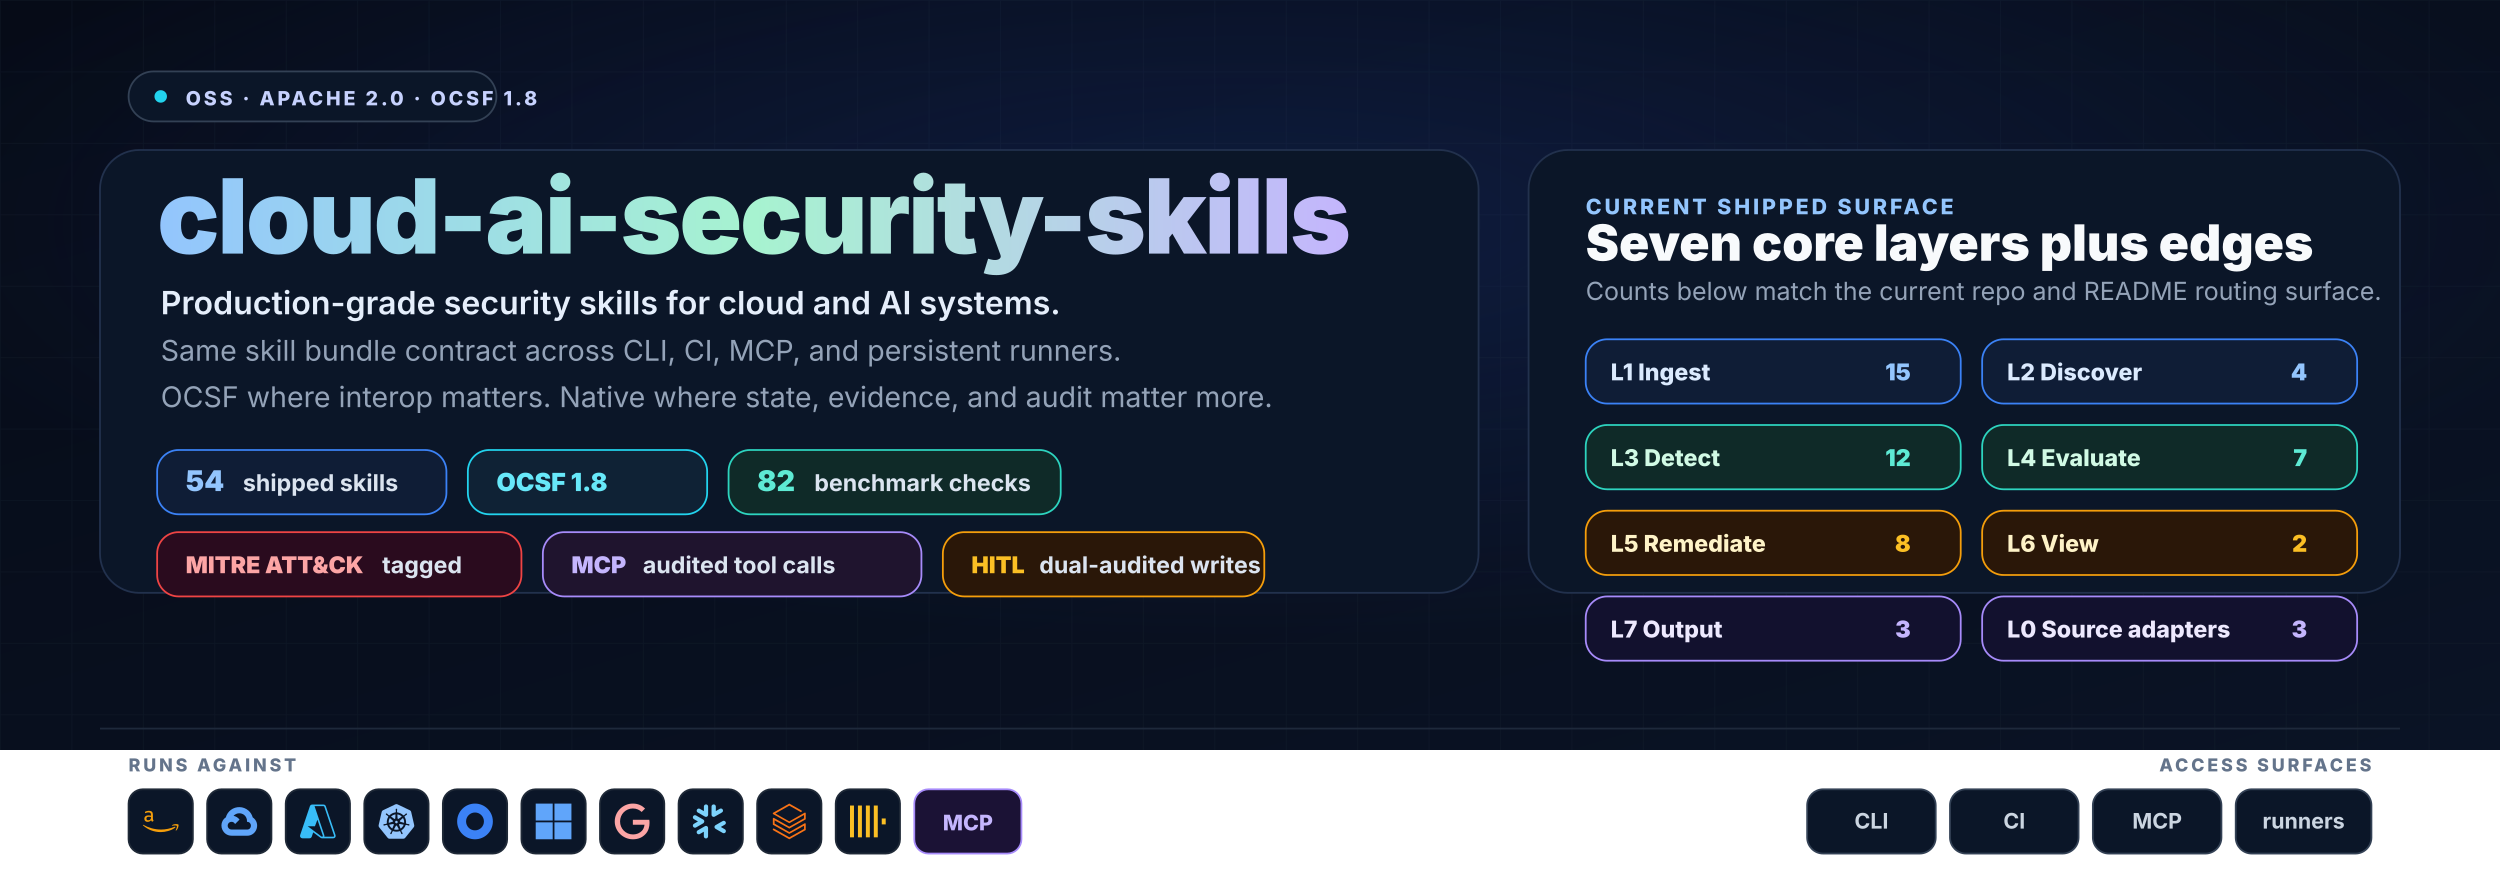
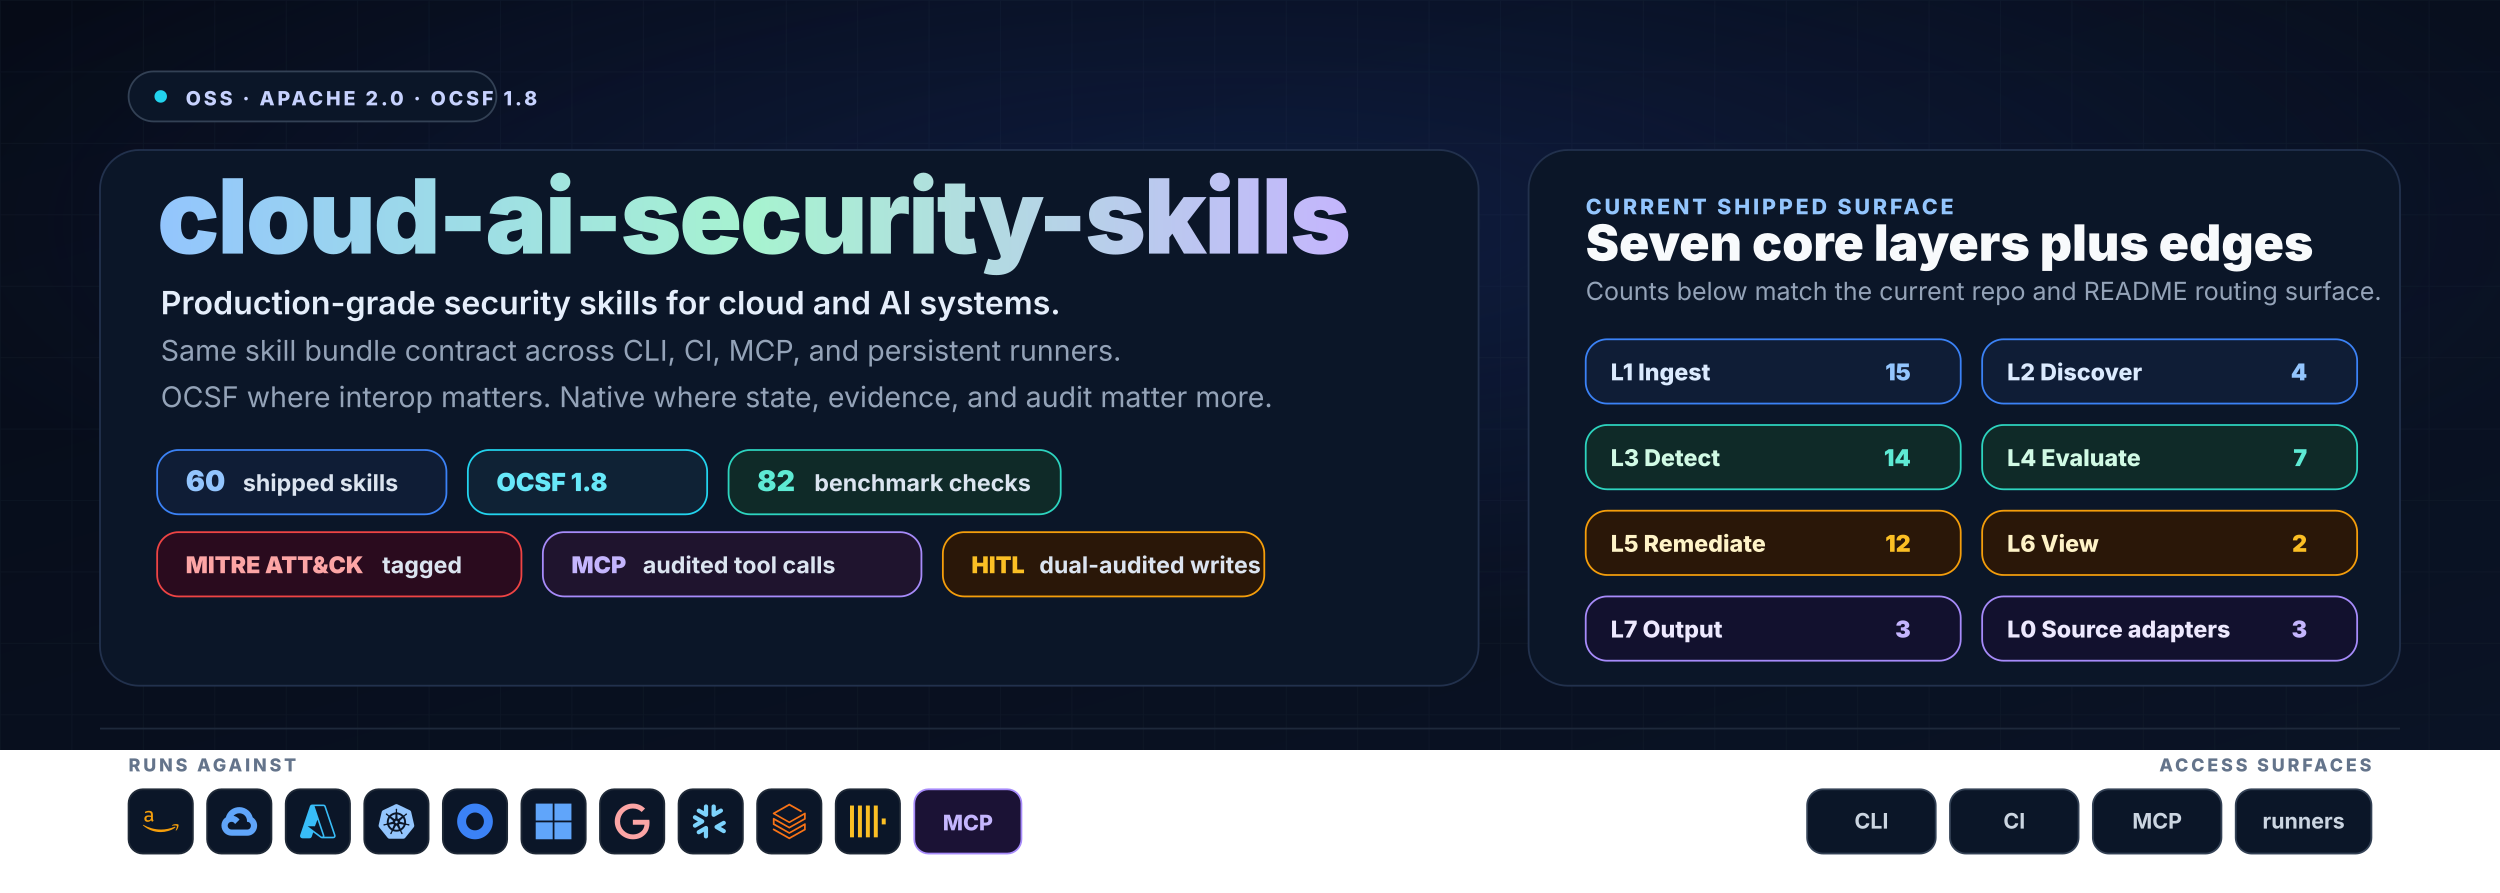
<svg xmlns="http://www.w3.org/2000/svg" width="1400" height="500" viewBox="0 0 1400 500" role="img" aria-labelledby="title desc">
  <defs>
    <linearGradient id="bg" x1="0" y1="0" x2="1" y2="1">
      <stop offset="0%" stop-color="#060b17" />
      <stop offset="100%" stop-color="#0a1325" />
    </linearGradient>
    <radialGradient id="glow" cx="50%" cy="30%" r="55%">
      <stop offset="0%" stop-color="#1e3a8a" stop-opacity="0.3" />
      <stop offset="100%" stop-color="#1e3a8a" stop-opacity="0" />
    </radialGradient>
    <linearGradient id="wordmark" x1="0" y1="0" x2="1" y2="0">
      <stop offset="0%" stop-color="#93c5fd" />
      <stop offset="50%" stop-color="#a7f3d0" />
      <stop offset="100%" stop-color="#c4b5fd" />
    </linearGradient>
    <pattern id="grid" x="0" y="0" width="40" height="40" patternUnits="userSpaceOnUse">
      <path d="M40 0H0V40" fill="none" stroke="#1e293b" stroke-opacity="0.25" stroke-width="1" />
    </pattern>
    <symbol id="aws" viewBox="0 0 24 24">
      <path fill="#f59e0b" d="M6.763 10.036c0 .296.032.535.088.71.064.176.144.368.256.576.04.063.056.127.056.183 0 .08-.048.16-.152.24l-.503.335a.383.383 0 0 1-.208.072c-.08 0-.16-.04-.239-.112a2.47 2.47 0 0 1-.287-.375 6.18 6.18 0 0 1-.248-.471c-.622.734-1.405 1.101-2.347 1.101-.67 0-1.205-.191-1.596-.574-.391-.384-.59-.894-.59-1.533 0-.678.239-1.23.726-1.644.487-.415 1.133-.623 1.955-.623.272 0 .551.024.846.064.296.04.6.104.918.176v-.583c0-.607-.127-1.03-.375-1.277-.255-.248-.686-.367-1.3-.367-.28 0-.568.031-.863.103-.295.072-.583.16-.862.272a2.287 2.287 0 0 1-.28.104.488.488 0 0 1-.127.023c-.112 0-.168-.08-.168-.247v-.391c0-.128.016-.224.056-.28a.597.597 0 0 1 .224-.167c.279-.144.614-.264 1.005-.36a4.84 4.84 0 0 1 1.246-.151c.95 0 1.644.216 2.091.647.439.43.662 1.085.662 1.963v2.586zm-3.24 1.214c.263 0 .534-.048.822-.144.287-.096.543-.271.758-.51.128-.152.224-.32.272-.512.047-.191.08-.423.08-.694v-.335a6.66 6.66 0 0 0-.735-.136 6.02 6.02 0 0 0-.75-.048c-.535 0-.926.104-1.19.32-.263.215-.39.518-.39.917 0 .375.095.655.295.846.191.2.47.296.838.296zM21.698 16.207c-2.626 1.94-6.442 2.969-9.722 2.969-4.598 0-8.74-1.7-11.87-4.526-.247-.223-.024-.527.272-.351 3.384 1.963 7.559 3.153 11.877 3.153 2.914 0 6.114-.607 9.06-1.852.439-.2.814.287.383.607zM22.792 14.961c-.336-.43-2.22-.207-3.074-.103-.255.032-.295-.192-.063-.36 1.5-1.053 3.967-.75 4.254-.399.287.36-.08 2.826-1.485 4.007-.215.184-.423.088-.327-.151.32-.79 1.03-2.57.695-2.994z" />
    </symbol>
    <symbol id="gcp" viewBox="0 0 24 24">
      <path fill="#60a5fa" d="M12.19 2.38a9.344 9.344 0 0 0-9.234 6.893c.053-.02-.055.013 0 0-3.875 2.551-3.922 8.11-.247 10.941l.006-.007-.007.03a6.717 6.717 0 0 0 4.077 1.356h5.173l.03.03h5.192c6.687.053 9.376-8.605 3.835-12.35a9.365 9.365 0 0 0-2.821-4.552l-.043.043.006-.05A9.344 9.344 0 0 0 12.19 2.38zm-.358 4.146c1.244-.04 2.518.368 3.486 1.15a5.186 5.186 0 0 1 1.862 4.078v.518c3.53-.07 3.53 5.262 0 5.193h-5.193l-.008.009v-.04H6.785a2.59 2.59 0 0 1-1.067-.23h.001a2.597 2.597 0 1 1 3.437-3.437l3.013-3.012A6.747 6.747 0 0 0 8.11 8.24c.018-.01.04-.026.054-.023a5.186 5.186 0 0 1 3.67-1.69z" />
    </symbol>
    <symbol id="azure" viewBox="0 0 24 24">
      <path fill="#38bdf8" d="M22.379 23.343a1.62 1.62 0 0 0 1.536-2.14v.002L17.35 1.76A1.62 1.62 0 0 0 15.816.657H8.184A1.62 1.62 0 0 0 6.65 1.76L.086 21.204a1.62 1.62 0 0 0 1.536 2.139h4.741a1.62 1.62 0 0 0 1.535-1.103l.977-2.892 4.947 3.675c.28.208.618.32.966.32m-3.084-12.531 3.624 10.739a.54.54 0 0 1-.51.713v-.001h-.03a.54.54 0 0 1-.322-.106l-9.287-6.9h4.853m6.313 7.006c.116-.326.13-.694.007-1.058L9.79 1.76a1.722 1.722 0 0 0-.007-.02h6.034a.54.54 0 0 1 .512.366l6.562 19.445a.54.54 0 0 1-.338.684" />
    </symbol>
    <symbol id="k8s" viewBox="0 0 24 24">
      <path fill="#93c5fd" d="M10.204 14.35l.007.01-.999 2.413a5.171 5.171 0 0 1-2.075-2.597l2.578-.437.004.005a.44.44 0 0 1 .484.606zm-.833-2.129a.44.44 0 0 0 .173-.756l.002-.011L7.585 9.7a5.143 5.143 0 0 0-.73 3.255l2.514-.725.002-.009zm1.145-1.98a.44.44 0 0 0 .699-.337l.01-.005.15-2.62a5.144 5.144 0 0 0-3.01 1.442l2.147 1.523.004-.002zm.76 2.75l.723.349.722-.347.18-.78-.5-.623h-.804l-.5.623.179.779zm1.5-3.095a.44.44 0 0 0 .7.336l.008.003 2.134-1.513a5.188 5.188 0 0 0-2.992-1.442l.148 2.615.002.001zm10.876 5.97l-5.773 7.181a1.6 1.6 0 0 1-1.248.594l-9.261.003a1.6 1.6 0 0 1-1.247-.596l-5.776-7.18a1.583 1.583 0 0 1-.307-1.34L2.1 5.573c.108-.47.425-.864.863-1.073L11.305.513a1.606 1.606 0 0 1 1.385 0l8.345 3.985c.438.209.755.604.863 1.073l2.062 8.955c.108.47-.005.963-.308 1.34zm-3.289-2.057c-.042-.01-.103-.026-.145-.034-.174-.033-.315-.025-.479-.038-.35-.037-.638-.067-.895-.148-.105-.04-.18-.165-.216-.216l-.201-.059a6.45 6.45 0 0 0-.105-2.332 6.465 6.465 0 0 0-.936-2.163c.052-.047.15-.133.177-.159.008-.09.001-.183.094-.282.197-.185.444-.338.743-.522.142-.084.273-.137.415-.242.032-.024.076-.062.11-.089.24-.191.295-.52.123-.736-.172-.216-.506-.236-.745-.045-.034.027-.08.062-.111.088-.134.116-.217.23-.33.35-.246.25-.45.458-.673.609-.097.056-.239.037-.303.033l-.19.135a6.545 6.545 0 0 0-4.146-2.003l-.012-.223c-.065-.062-.143-.115-.163-.25-.022-.268.015-.557.057-.905.023-.163.061-.298.068-.475.001-.04-.001-.099-.001-.142 0-.306-.224-.555-.5-.555-.275 0-.499.249-.499.555l.001.014c0 .041-.002.092 0 .128.006.177.044.312.067.475.042.348.078.637.056.906a.545.545 0 0 1-.162.258l-.012.211a6.424 6.424 0 0 0-4.166 2.003 8.373 8.373 0 0 1-.18-.128c-.09.012-.18.04-.297-.029-.223-.15-.427-.358-.673-.608-.113-.12-.195-.234-.329-.349-.03-.026-.077-.062-.111-.088a.594.594 0 0 0-.348-.132.481.481 0 0 0-.398.176c-.172.216-.117.546.123.737l.007.005.104.083c.142.105.272.159.414.242.299.185.546.338.743.522.076.082.09.226.1.288l.16.143a6.462 6.462 0 0 0-1.02 4.506l-.208.06c-.055.072-.133.184-.215.217-.257.081-.546.11-.895.147-.164.014-.305.006-.48.039-.037.007-.09.02-.133.03l-.004.002-.007.002c-.295.071-.484.342-.423.608.061.267.349.429.645.365l.007-.001.01-.003.129-.029c.17-.046.294-.113.448-.172.33-.118.604-.217.87-.256.112-.009.23.069.288.101l.217-.037a6.5 6.5 0 0 0 2.88 3.596l-.09.218c.033.084.069.199.044.282-.097.252-.263.517-.452.813-.091.136-.185.242-.268.399-.02.037-.045.095-.064.134-.128.275-.034.591.213.71.248.12.556-.007.69-.282v-.002c.02-.039.046-.09.062-.127.07-.162.094-.301.144-.458.132-.332.205-.68.387-.897.05-.06.13-.082.215-.105l.113-.205a6.453 6.453 0 0 0 4.609.012l.106.192c.086.028.18.042.256.155.136.232.229.507.342.84.05.156.074.295.145.457.016.037.043.09.062.129.133.276.442.402.69.282.247-.118.341-.435.213-.71-.02-.039-.045-.096-.065-.134-.083-.156-.177-.261-.268-.398-.19-.296-.346-.541-.443-.793-.04-.13.007-.21.038-.294-.018-.022-.059-.144-.083-.202a6.499 6.499 0 0 0 2.88-3.622c.064.01.176.03.213.038.075-.05.144-.114.28-.104.266.039.54.138.87.256.154.06.277.128.448.173.036.01.088.019.13.028l.009.003.007.001c.297.064.584-.098.645-.365.06-.266-.128-.537-.423-.608zM16.4 9.701l-1.95 1.746v.005a.44.44 0 0 0 .173.757l.003.01 2.526.728a5.199 5.199 0 0 0-.108-1.674A5.208 5.208 0 0 0 16.4 9.7zm-4.013 5.325a.437.437 0 0 0-.404-.232.44.44 0 0 0-.372.233h-.002l-1.268 2.292a5.164 5.164 0 0 0 3.326.003l-1.27-2.296h-.01zm1.888-1.293a.44.44 0 0 0-.27.036.44.44 0 0 0-.214.572l-.003.004 1.01 2.438a5.15 5.15 0 0 0 2.081-2.615l-2.6-.44-.004.005z" />
    </symbol>
    <symbol id="okta" viewBox="0 0 24 24">
      <path fill="#3b82f6" d="M12 0C5.389 0 0 5.35 0 12s5.35 12 12 12 12-5.35 12-12S18.611 0 12 0zm0 18c-3.325 0-6-2.675-6-6s2.675-6 6-6 6 2.675 6 6-2.675 6-6 6z" />
    </symbol>
    <symbol id="entra" viewBox="0 0 24 24">
      <path fill="#60a5fa" d="M0 0v11.408h11.408V0zm12.594 0v11.408H24V0zM0 12.594V24h11.408V12.594zm12.594 0V24H24V12.594z" />
    </symbol>
    <symbol id="google" viewBox="0 0 24 24">
      <path fill="#fca5a5" d="M12.48 10.92v3.28h7.84c-.24 1.84-.853 3.187-1.787 4.133-1.147 1.147-2.933 2.4-6.053 2.4-4.827 0-8.6-3.893-8.6-8.72s3.773-8.72 8.6-8.72c2.6 0 4.507 1.027 5.907 2.347l2.307-2.307C18.747 1.44 16.133 0 12.48 0 5.867 0 .307 5.387.307 12s5.56 12 12.173 12c3.573 0 6.267-1.173 8.373-3.36 2.16-2.16 2.84-5.213 2.84-7.667 0-.76-.053-1.467-.173-2.053H12.48z" />
    </symbol>
    <symbol id="snowflake" viewBox="0 0 24 24">
      <path fill="#7dd3fc" d="M7.602 12.4c.038-.151.076-.304.076-.456 0-.114-.038-.228-.038-.342-.114-.343-.304-.647-.646-.838l-4.87-2.777c-.685-.38-1.56-.152-1.94.533-.381.685-.153 1.56.532 1.94l2.701 1.56-2.701 1.56c-.685.38-.913 1.256-.533 1.94.38.685 1.256.914 1.94.533l4.832-2.777c.343-.267.571-.533.647-.876zm1.332 2.626c-.266-.038-.57.038-.837.19l-4.832 2.777c-.685.38-.913 1.256-.532 1.94.38.686 1.255.914 1.94.533l2.701-1.56v3.12c0 .8.647 1.408 1.446 1.408.799 0 1.407-.647 1.407-1.408v-5.592c0-.761-.57-1.37-1.293-1.408zm4.946-6.088c.266.038.57-.038.837-.19l4.832-2.777c.685-.38.913-1.256.532-1.94-.38-.686-1.255-.914-1.94-.533l-2.701 1.56V1.975c0-.799-.647-1.408-1.446-1.408-.799 0-1.446.609-1.446 1.408V7.53c0 .76.609 1.37 1.332 1.407zM3.265 5.97l4.832 2.777c.266.152.533.19.837.19.723-.038 1.331-.684 1.331-1.407V1.975c0-.799-.646-1.408-1.407-1.408-.799 0-1.446.647-1.446 1.408v3.12l-2.701-1.56c-.685-.38-1.56-.152-1.94.533-.419.646-.19 1.521.494 1.902zm18.22 8.184l-2.701 1.56 2.7 1.56c.686.38.914 1.256.533 1.94-.38.685-1.255.913-1.94.533l-4.832-2.778a1.644 1.644 0 01-.647-.798c-.037-.153-.076-.305-.076-.457 0-.114.039-.228.039-.342.114-.343.342-.647.646-.837l4.832-2.778c.685-.38 1.56-.152 1.94.533.457.609.19 1.484-.494 1.864z" />
    </symbol>
    <symbol id="databricks" viewBox="0 0 24 24">
      <path fill="#f97316" d="M.95 14.184L12 20.403l9.919-5.55v2.21L12 22.662l-10.484-5.96-.565.308v.77L12 24l11.05-6.218v-4.317l-.515-.309L12 19.118l-9.867-5.653v-2.21L12 16.805l11.05-6.218V6.32l-.515-.308L12 11.974 2.647 6.681 12 1.388l7.76 4.368.668-.411v-.566L12 0 .95 6.27v.72L12 13.207l9.919-5.55v2.26L12 15.52 1.516 9.56l-.565.308Z" />
    </symbol>
    <symbol id="clickhouse" viewBox="0 0 24 24">
      <path fill="#fbbf24" d="M21.333 10H24v4h-2.667ZM16 1.335h2.667v21.33H16Zm-5.333 0h2.666v21.33h-2.666ZM0 22.665V1.335h2.667v21.33zm5.333-21.33H8v21.33H5.333Z" />
    </symbol>
  </defs>
  <rect width="1400" height="420" fill="url(#bg)" />
  <rect width="1400" height="420" fill="url(#grid)" />
  <rect width="1400" height="420" fill="url(#glow)" />
  <g font-family="Inter, Segoe UI, ui-sans-serif, Arial, sans-serif">
    <g transform="translate(72,40)">
      <rect x="0" y="0" width="206" height="28" rx="14" fill="#0b1628" stroke="#334155" />
      <circle cx="18" cy="14" r="3.5" fill="#22d3ee" />
      <text x="32" y="19" fill="#c7d2fe" font-size="11" font-weight="800" letter-spacing="1.6">OSS · APACHE 2.0 · OCSF 1.8</text>
    </g>
-     <rect x="56" y="84" width="772" height="248" rx="22" fill="#0b1628" stroke="#22314d" />
-     <rect x="856" y="84" width="488" height="248" rx="22" fill="#0b1628" stroke="#22314d" />
+     <rect x="56" y="84" width="772" height="300" rx="22" fill="#0b1628" stroke="#22314d" />
+     <rect x="856" y="84" width="488" height="300" rx="22" fill="#0b1628" stroke="#22314d" />
    <text x="88" y="142" font-size="58" font-weight="900" fill="url(#wordmark)" letter-spacing="-1.2">cloud-ai-security-skills</text>
    <text x="90" y="176" fill="#e5eefb" font-size="18" font-weight="600">Production-grade security skills for cloud and AI systems.</text>
    <text x="90" y="202" fill="#94a3b8" font-size="16">Same skill bundle contract across CLI, CI, MCP, and persistent runners.</text>
    <text x="90" y="228" fill="#94a3b8" font-size="16">OCSF where interop matters. Native where state, evidence, and audit matter more.</text>
    <g transform="translate(88,252)">
      <g>
        <rect x="0" y="0" width="162" height="36" rx="12" fill="#0f1d36" stroke="#3b82f6" />
-         <text x="16" y="23" fill="#93c5fd" font-size="16" font-weight="900">54</text>
+         <text x="16" y="23" fill="#93c5fd" font-size="16" font-weight="900">60</text>
        <text x="48" y="23" fill="#dbe4f0" font-size="13" font-weight="700">shipped skills</text>
      </g>
      <g transform="translate(174,0)">
        <rect x="0" y="0" width="134" height="36" rx="12" fill="#0f2235" stroke="#22d3ee" />
        <text x="16" y="23" fill="#67e8f9" font-size="14" font-weight="900">OCSF 1.8</text>
      </g>
      <g transform="translate(320,0)">
        <rect x="0" y="0" width="186" height="36" rx="12" fill="#0f2a28" stroke="#2dd4bf" />
        <text x="16" y="23" fill="#5eead4" font-size="16" font-weight="900">82</text>
        <text x="48" y="23" fill="#dbe4f0" font-size="13" font-weight="700">benchmark checks</text>
      </g>
    </g>
    <g transform="translate(88,298)">
      <g>
        <rect x="0" y="0" width="204" height="36" rx="12" fill="#2a0b1e" stroke="#ef4444" />
        <text x="16" y="23" fill="#fca5a5" font-size="13" font-weight="900">MITRE ATT&amp;CK</text>
        <text x="126" y="23" fill="#dbe4f0" font-size="13" font-weight="700">tagged</text>
      </g>
      <g transform="translate(216,0)">
        <rect x="0" y="0" width="212" height="36" rx="12" fill="#1f142e" stroke="#a78bfa" />
        <text x="16" y="23" fill="#c4b5fd" font-size="13" font-weight="900">MCP</text>
        <text x="56" y="23" fill="#dbe4f0" font-size="13" font-weight="700">audited tool calls</text>
      </g>
      <g transform="translate(440,0)">
        <rect x="0" y="0" width="180" height="36" rx="12" fill="#2a1708" stroke="#f59e0b" />
        <text x="16" y="23" fill="#fbbf24" font-size="13" font-weight="900">HITL</text>
        <text x="54" y="23" fill="#dbe4f0" font-size="13" font-weight="700">dual-audited writes</text>
      </g>
    </g>
    <text x="888" y="120" fill="#93c5fd" font-size="12" font-weight="800" letter-spacing="1.6">CURRENT SHIPPED SURFACE</text>
    <text x="888" y="146" fill="#f8fafc" font-size="28" font-weight="900">Seven core layers plus edges</text>
    <text x="888" y="168" fill="#94a3b8" font-size="14">Counts below match the current repo and README routing surface.</text>
    <g transform="translate(888,190)">
      <g>
        <rect x="0" y="0" width="210" height="36" rx="12" fill="#0f1d36" stroke="#3b82f6" />
        <text x="14" y="23" fill="#dbeafe" font-size="13" font-weight="800">L1 Ingest</text>
        <text x="182" y="23" text-anchor="end" fill="#93c5fd" font-size="13" font-weight="900">15</text>
      </g>
      <g transform="translate(222,0)">
        <rect x="0" y="0" width="210" height="36" rx="12" fill="#0f1d36" stroke="#3b82f6" />
        <text x="14" y="23" fill="#dbeafe" font-size="13" font-weight="800">L2 Discover</text>
        <text x="182" y="23" text-anchor="end" fill="#93c5fd" font-size="13" font-weight="900">4</text>
      </g>
      <g transform="translate(0,48)">
        <rect x="0" y="0" width="210" height="36" rx="12" fill="#0f2a28" stroke="#2dd4bf" />
        <text x="14" y="23" fill="#d1fae5" font-size="13" font-weight="800">L3 Detect</text>
-         <text x="182" y="23" text-anchor="end" fill="#5eead4" font-size="13" font-weight="900">12</text>
+         <text x="182" y="23" text-anchor="end" fill="#5eead4" font-size="13" font-weight="900">14</text>
      </g>
      <g transform="translate(222,48)">
        <rect x="0" y="0" width="210" height="36" rx="12" fill="#0f2a28" stroke="#2dd4bf" />
        <text x="14" y="23" fill="#d1fae5" font-size="13" font-weight="800">L4 Evaluate</text>
        <text x="182" y="23" text-anchor="end" fill="#5eead4" font-size="13" font-weight="900">7</text>
      </g>
      <g transform="translate(0,96)">
        <rect x="0" y="0" width="210" height="36" rx="12" fill="#2a1708" stroke="#f59e0b" />
        <text x="14" y="23" fill="#fef3c7" font-size="13" font-weight="800">L5 Remediate</text>
-         <text x="182" y="23" text-anchor="end" fill="#fbbf24" font-size="13" font-weight="900">8</text>
+         <text x="182" y="23" text-anchor="end" fill="#fbbf24" font-size="13" font-weight="900">12</text>
      </g>
      <g transform="translate(222,96)">
        <rect x="0" y="0" width="210" height="36" rx="12" fill="#2a1708" stroke="#f59e0b" />
        <text x="14" y="23" fill="#fef3c7" font-size="13" font-weight="800">L6 View</text>
        <text x="182" y="23" text-anchor="end" fill="#fbbf24" font-size="13" font-weight="900">2</text>
      </g>
      <g transform="translate(0,144)">
        <rect x="0" y="0" width="210" height="36" rx="12" fill="#12112e" stroke="#a78bfa" />
        <text x="14" y="23" fill="#ede9fe" font-size="13" font-weight="800">L7 Output</text>
        <text x="182" y="23" text-anchor="end" fill="#c4b5fd" font-size="13" font-weight="900">3</text>
      </g>
      <g transform="translate(222,144)">
        <rect x="0" y="0" width="210" height="36" rx="12" fill="#12112e" stroke="#a78bfa" />
        <text x="14" y="23" fill="#ede9fe" font-size="13" font-weight="800">L0 Source adapters</text>
        <text x="182" y="23" text-anchor="end" fill="#c4b5fd" font-size="13" font-weight="900">3</text>
      </g>
    </g>
    <line x1="56" y1="408" x2="1344" y2="408" stroke="#1e293b" stroke-width="1" />
    <text x="72" y="432" fill="#64748b" font-size="10" font-weight="800" letter-spacing="1.6">RUNS AGAINST</text>
    <g transform="translate(72,442)">
      <g>
        <rect x="0" y="0" width="36" height="36" rx="8" fill="#0b1628" stroke="#1f2937" />
        <use href="#aws" x="8" y="8" width="20" height="20" />
      </g>
      <g transform="translate(44,0)">
        <rect x="0" y="0" width="36" height="36" rx="8" fill="#0b1628" stroke="#1f2937" />
        <use href="#gcp" x="8" y="8" width="20" height="20" />
      </g>
      <g transform="translate(88,0)">
        <rect x="0" y="0" width="36" height="36" rx="8" fill="#0b1628" stroke="#1f2937" />
        <use href="#azure" x="8" y="8" width="20" height="20" />
      </g>
      <g transform="translate(132,0)">
        <rect x="0" y="0" width="36" height="36" rx="8" fill="#0b1628" stroke="#1f2937" />
        <use href="#k8s" x="8" y="8" width="20" height="20" />
      </g>
      <g transform="translate(176,0)">
        <rect x="0" y="0" width="36" height="36" rx="8" fill="#0b1628" stroke="#1f2937" />
        <use href="#okta" x="8" y="8" width="20" height="20" />
      </g>
      <g transform="translate(220,0)">
        <rect x="0" y="0" width="36" height="36" rx="8" fill="#0b1628" stroke="#1f2937" />
        <use href="#entra" x="8" y="8" width="20" height="20" />
      </g>
      <g transform="translate(264,0)">
        <rect x="0" y="0" width="36" height="36" rx="8" fill="#0b1628" stroke="#1f2937" />
        <use href="#google" x="8" y="8" width="20" height="20" />
      </g>
      <g transform="translate(308,0)">
        <rect x="0" y="0" width="36" height="36" rx="8" fill="#0b1628" stroke="#1f2937" />
        <use href="#snowflake" x="8" y="8" width="20" height="20" />
      </g>
      <g transform="translate(352,0)">
        <rect x="0" y="0" width="36" height="36" rx="8" fill="#0b1628" stroke="#1f2937" />
        <use href="#databricks" x="8" y="8" width="20" height="20" />
      </g>
      <g transform="translate(396,0)">
        <rect x="0" y="0" width="36" height="36" rx="8" fill="#0b1628" stroke="#1f2937" />
        <use href="#clickhouse" x="8" y="8" width="20" height="20" />
      </g>
      <g transform="translate(440,0)">
        <rect x="0" y="0" width="60" height="36" rx="8" fill="#1b1235" stroke="#a78bfa" />
        <text x="30" y="23" text-anchor="middle" fill="#c4b5fd" font-size="12" font-weight="800">MCP</text>
      </g>
    </g>
    <text x="1328" y="432" text-anchor="end" fill="#64748b" font-size="10" font-weight="800" letter-spacing="1.6">ACCESS SURFACES</text>
    <g transform="translate(1012,442)" font-size="12" font-weight="700" fill="#cbd5e1">
      <rect x="0" y="0" width="72" height="36" rx="9" fill="#0b1628" stroke="#334155" />
      <text x="36" y="22" text-anchor="middle">CLI</text>
      <rect x="80" y="0" width="72" height="36" rx="9" fill="#0b1628" stroke="#334155" />
      <text x="116" y="22" text-anchor="middle">CI</text>
      <rect x="160" y="0" width="72" height="36" rx="9" fill="#0b1628" stroke="#334155" />
      <text x="196" y="22" text-anchor="middle">MCP</text>
      <rect x="240" y="0" width="76" height="36" rx="9" fill="#0b1628" stroke="#334155" />
      <text x="278" y="22" text-anchor="middle">runners</text>
    </g>
  </g>
</svg>
